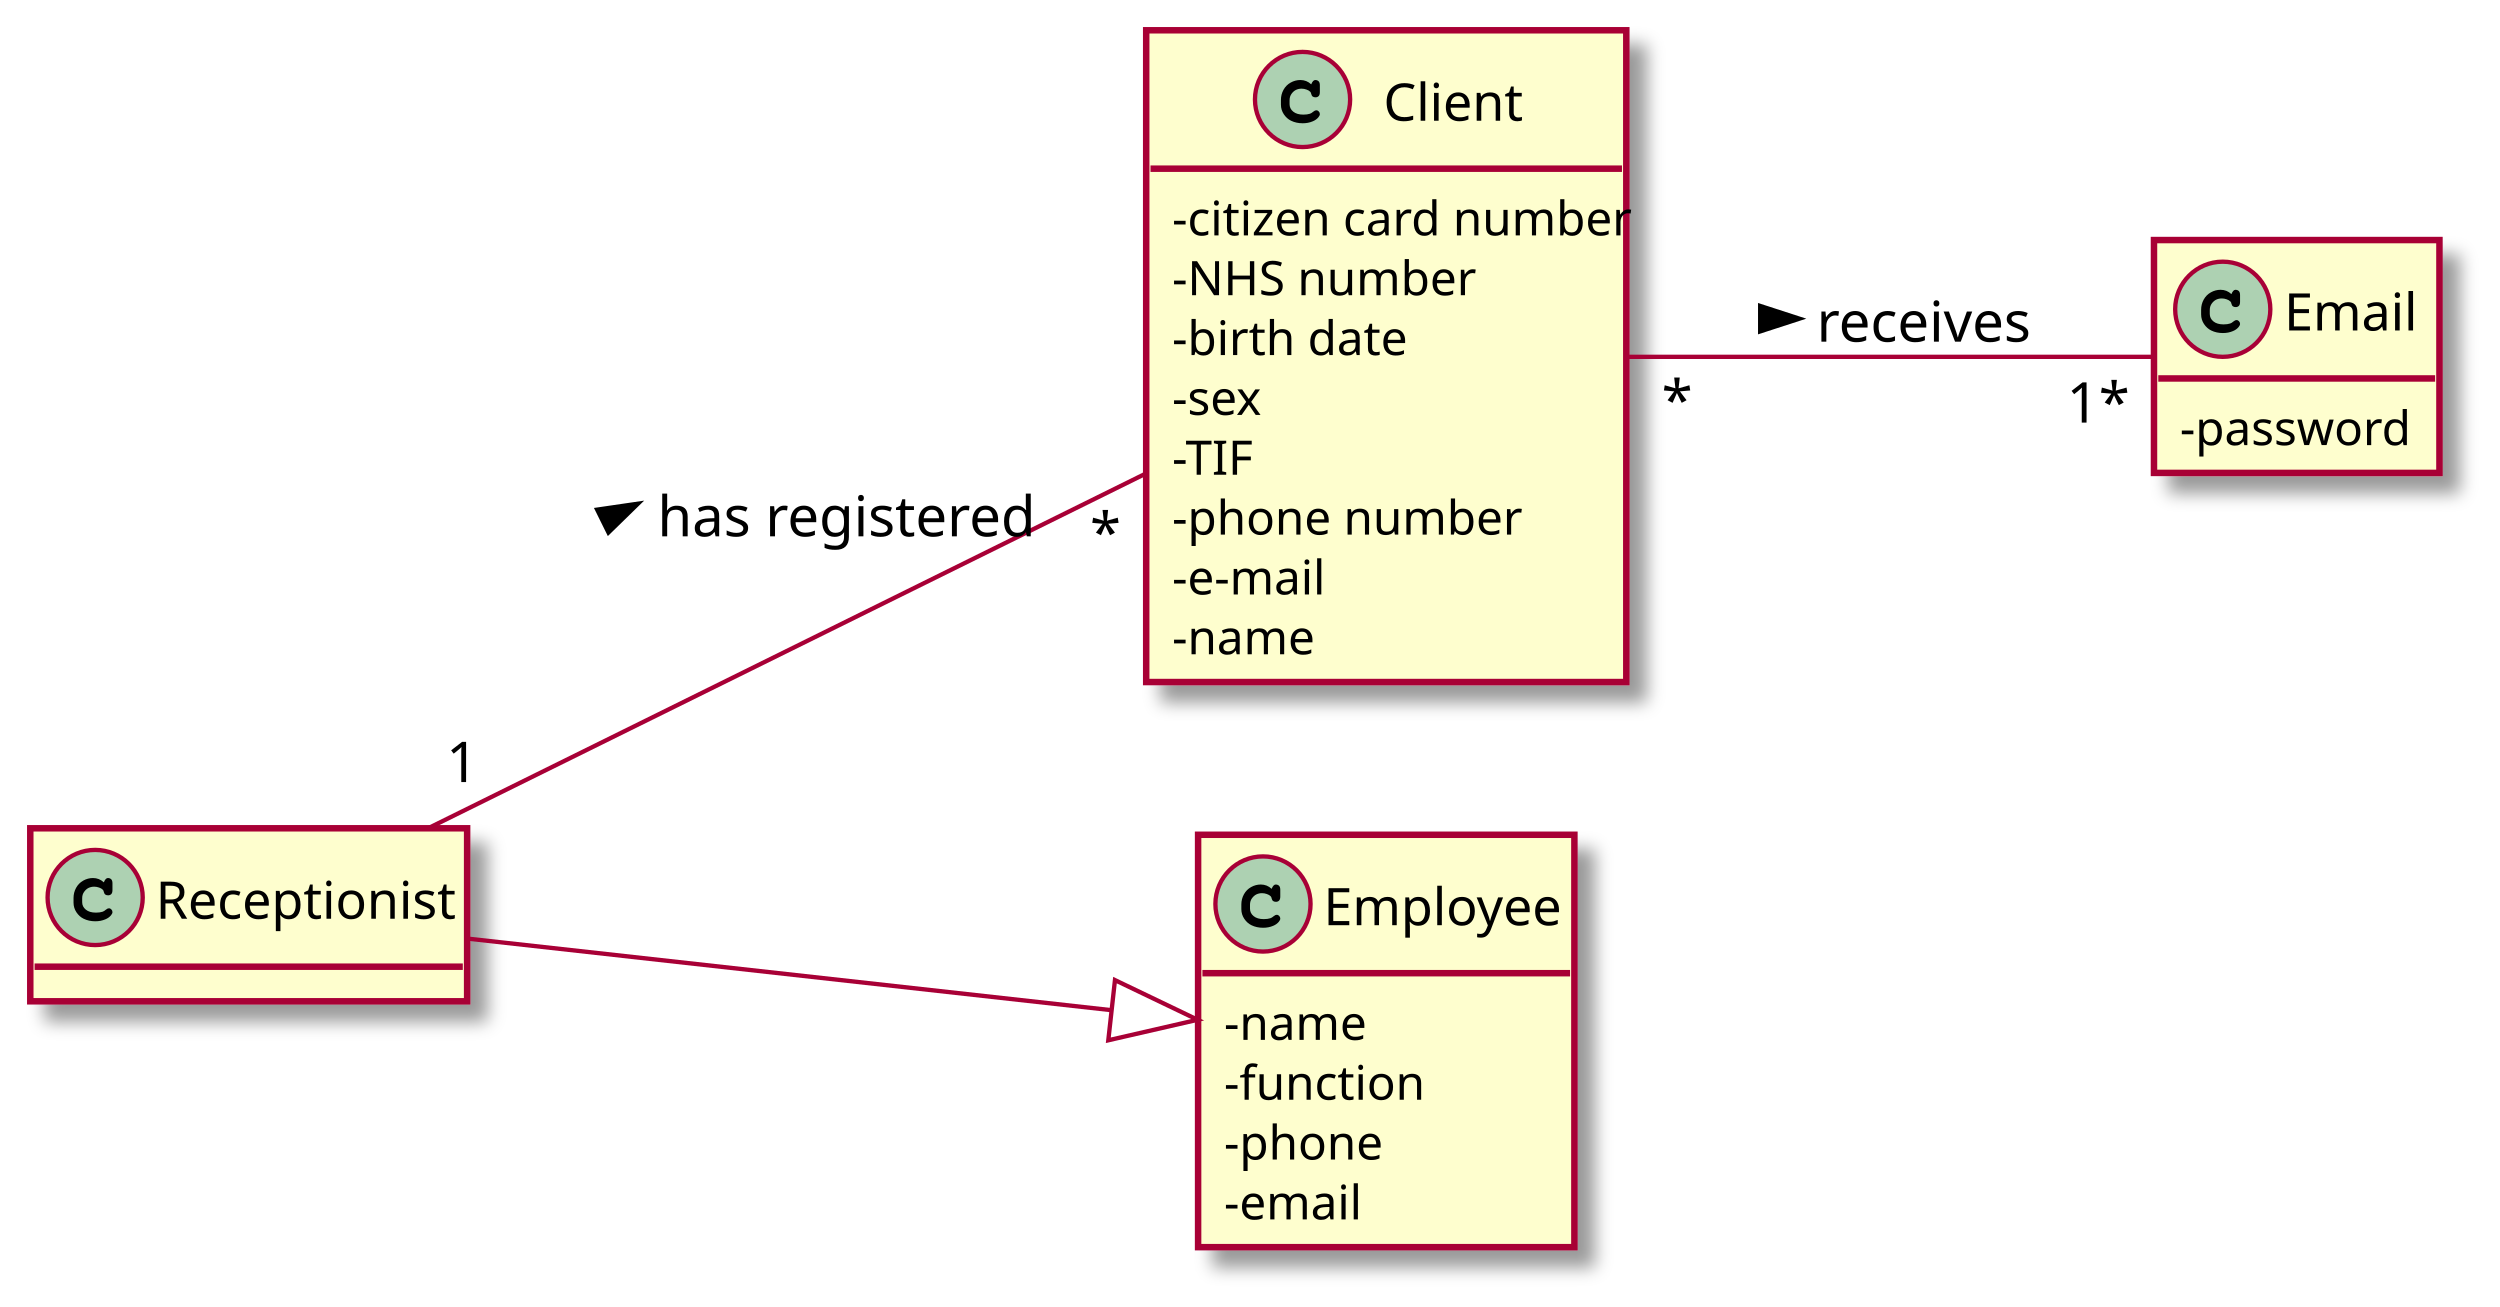
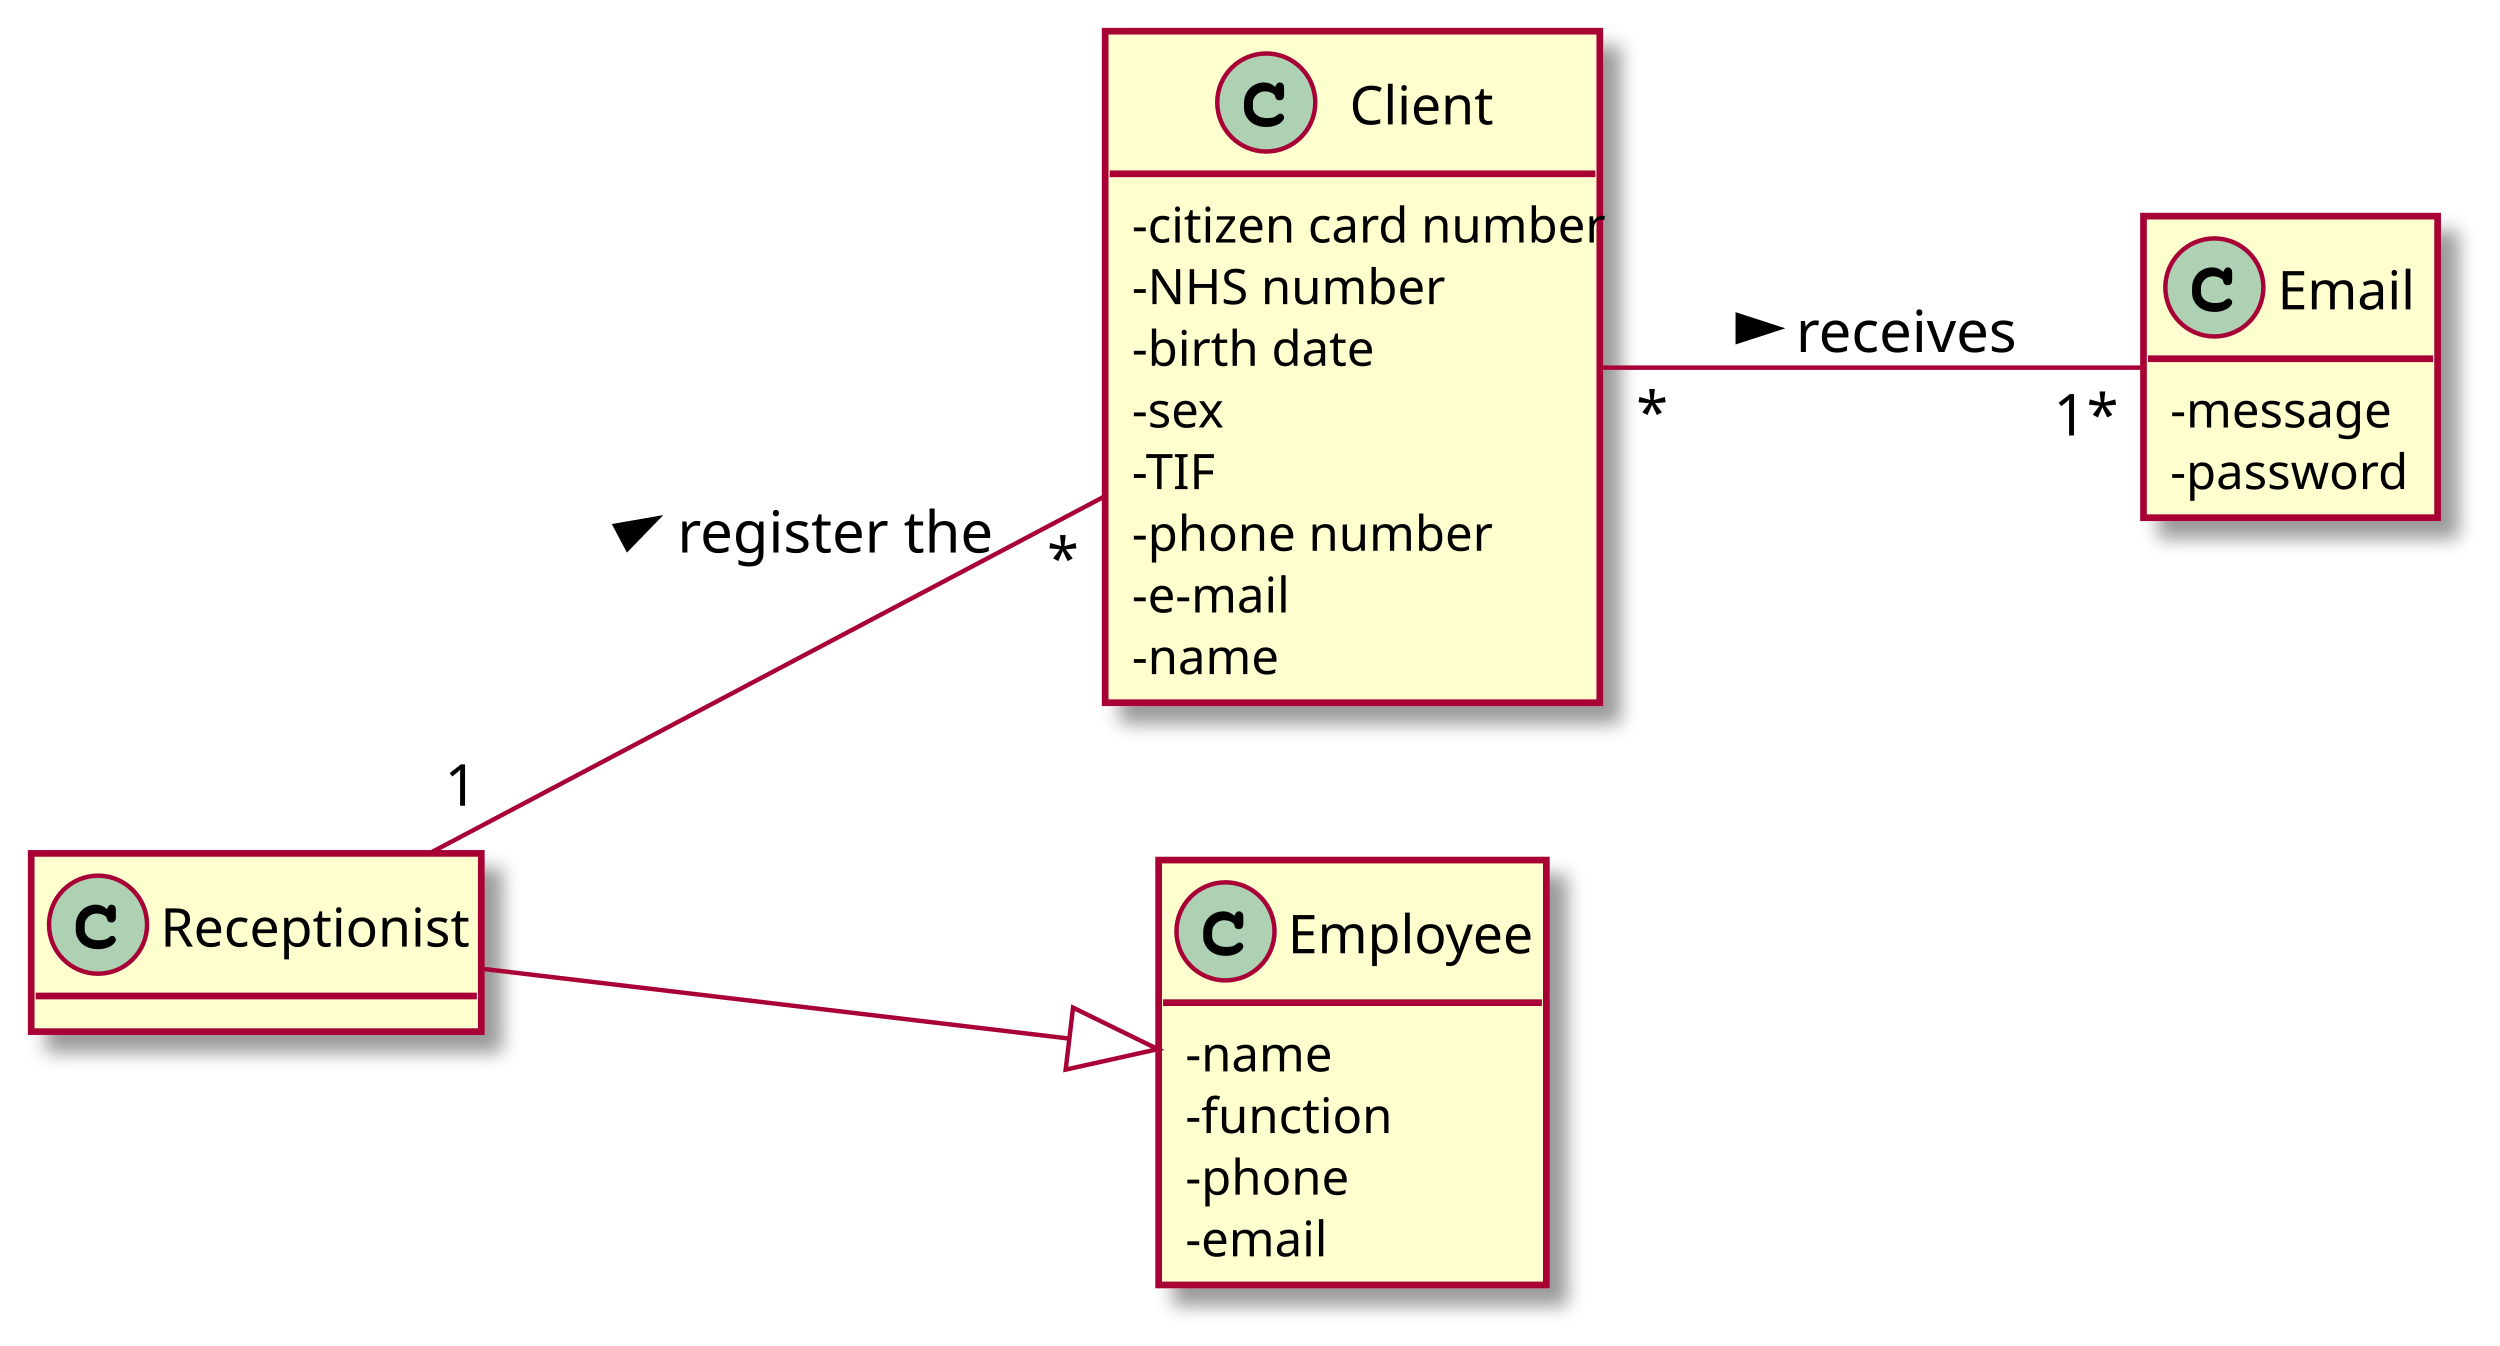
- <svg xmlns="http://www.w3.org/2000/svg" contentScriptType="application/ecmascript" contentStyleType="text/css" height="302px" preserveAspectRatio="none" style="width:578px;height:302px;" version="1.1" viewBox="0 0 578 302" width="578px" zoomAndPan="magnify">
+ <svg xmlns="http://www.w3.org/2000/svg" contentScriptType="application/ecmascript" contentStyleType="text/css" height="302px" preserveAspectRatio="none" style="width:561px;height:302px;" version="1.1" viewBox="0 0 561 302" width="561px" zoomAndPan="magnify">
  <defs>
-     <filter height="300%" id="f11xu087gq3oyf" width="300%" x="-1" y="-1">
+     <filter height="300%" id="f2mhqpfdt6u5w" width="300%" x="-1" y="-1">
      <feGaussianBlur result="blurOut" stdDeviation="2.0" />
      <feColorMatrix in="blurOut" result="blurOut2" type="matrix" values="0 0 0 0 0 0 0 0 0 0 0 0 0 0 0 0 0 0 .4 0" />
      <feOffset dx="4.0" dy="4.0" in="blurOut2" result="blurOut3" />
      <feBlend in="SourceGraphic" in2="blurOut3" mode="normal" />
    </filter>
  </defs>
  <g>
-     <rect codeLine="6" fill="#FEFECE" filter="url(#f11xu087gq3oyf)" height="40" id="Receptionist" style="stroke:#A80036;stroke-width:1.5;" width="101" x="7" y="191.5" />
+     <rect codeLine="6" fill="#FEFECE" filter="url(#f2mhqpfdt6u5w)" height="40" id="Receptionist" style="stroke:#A80036;stroke-width:1.5;" width="101" x="7" y="191.5" />
    <ellipse cx="22" cy="207.5" fill="#ADD1B2" rx="11" ry="11" style="stroke:#A80036;stroke-width:1.0;" />
    <path d="M24,204 Q24.203,203.5 24.438,203.25 Q24.672,203 24.938,203 Q25.406,203 25.703,203.281 Q26,203.562 26,204.219 L26,205.781 Q26,206.438 25.719,206.719 Q25.438,207 25,207 Q24.609,207 24.359,206.828 Q24.109,206.656 24,206.203 Q23.953,205.891 23.781,205.719 Q23.469,205.391 22.906,205.203 Q22.344,205 21.781,205 Q21.078,205 20.484,205.281 Q19.906,205.562 19.453,206.188 Q19,206.812 19,207.672 L19,208.594 Q19,209.625 19.844,210.312 Q20.688,211 22.188,211 Q23.078,211 23.703,210.797 Q24.062,210.688 24.469,210.328 Q24.734,210.125 24.875,210.062 Q25.016,210 25.188,210 Q25.516,210 25.75,210.266 Q26,210.516 26,210.875 Q26,211.219 25.656,211.625 Q25.156,212.219 24.359,212.547 Q23.312,213 22.031,213 Q20.531,213 19.328,212.406 Q18.359,211.938 17.672,210.922 Q17,209.906 17,208.703 L17,207.609 Q17,206.359 17.594,205.266 Q18.203,204.172 19.25,203.594 Q20.312,203 21.5,203 Q22.219,203 22.844,203.25 Q23.469,203.5 24,204 Z " fill="#000000" />
    <text fill="#000000" font-family="sans-serif" font-size="12" lengthAdjust="spacing" textLength="69" x="36" y="212.41">Receptionist</text>
    <line style="stroke:#A80036;stroke-width:1.5;" x1="8" x2="107" y1="223.5" y2="223.5" />
-     <rect codeLine="10" fill="#FEFECE" filter="url(#f11xu087gq3oyf)" height="150.688" id="Client" style="stroke:#A80036;stroke-width:1.5;" width="111" x="265" y="7" />
-     <ellipse cx="301.15" cy="23" fill="#ADD1B2" rx="11" ry="11" style="stroke:#A80036;stroke-width:1.0;" />
-     <path d="M303.15,19.5 Q303.353,19 303.587,18.75 Q303.822,18.5 304.087,18.5 Q304.556,18.5 304.853,18.781 Q305.15,19.062 305.15,19.719 L305.15,21.281 Q305.15,21.938 304.869,22.219 Q304.587,22.5 304.15,22.5 Q303.759,22.5 303.509,22.328 Q303.259,22.156 303.15,21.703 Q303.103,21.391 302.931,21.219 Q302.619,20.891 302.056,20.703 Q301.494,20.5 300.931,20.5 Q300.228,20.5 299.634,20.781 Q299.056,21.062 298.603,21.688 Q298.15,22.312 298.15,23.172 L298.15,24.094 Q298.15,25.125 298.994,25.812 Q299.837,26.5 301.337,26.5 Q302.228,26.5 302.853,26.297 Q303.212,26.188 303.619,25.828 Q303.884,25.625 304.025,25.562 Q304.166,25.5 304.337,25.5 Q304.666,25.5 304.9,25.766 Q305.15,26.016 305.15,26.375 Q305.15,26.719 304.806,27.125 Q304.306,27.719 303.509,28.047 Q302.462,28.5 301.181,28.5 Q299.681,28.5 298.478,27.906 Q297.509,27.438 296.822,26.422 Q296.15,25.406 296.15,24.203 L296.15,23.109 Q296.15,21.859 296.744,20.766 Q297.353,19.672 298.4,19.094 Q299.462,18.5 300.65,18.5 Q301.369,18.5 301.994,18.75 Q302.619,19 303.15,19.5 Z " fill="#000000" />
-     <text fill="#000000" font-family="sans-serif" font-size="12" lengthAdjust="spacing" textLength="32" x="319.85" y="27.91">Client</text>
-     <line style="stroke:#A80036;stroke-width:1.5;" x1="266" x2="375" y1="39" y2="39" />
-     <text fill="#000000" font-family="sans-serif" font-size="11" lengthAdjust="spacing" textLength="99" x="271" y="54.419">-citizen card number</text>
-     <text fill="#000000" font-family="sans-serif" font-size="11" lengthAdjust="spacing" textLength="64" x="271" y="68.255">-NHS number</text>
-     <text fill="#000000" font-family="sans-serif" font-size="11" lengthAdjust="spacing" textLength="49" x="271" y="82.091">-birth date</text>
-     <text fill="#000000" font-family="sans-serif" font-size="11" lengthAdjust="spacing" textLength="22" x="271" y="95.927">-sex</text>
-     <text fill="#000000" font-family="sans-serif" font-size="11" lengthAdjust="spacing" textLength="18" x="271" y="109.763">-TIF</text>
-     <text fill="#000000" font-family="sans-serif" font-size="11" lengthAdjust="spacing" textLength="73" x="271" y="123.599">-phone number</text>
-     <text fill="#000000" font-family="sans-serif" font-size="11" lengthAdjust="spacing" textLength="32" x="271" y="137.435">-e-mail</text>
-     <text fill="#000000" font-family="sans-serif" font-size="11" lengthAdjust="spacing" textLength="30" x="271" y="151.27">-name</text>
-     <rect codeLine="21" fill="#FEFECE" filter="url(#f11xu087gq3oyf)" height="53.836" id="Email" style="stroke:#A80036;stroke-width:1.5;" width="66" x="498" y="55.5" />
-     <ellipse cx="513.9" cy="71.5" fill="#ADD1B2" rx="11" ry="11" style="stroke:#A80036;stroke-width:1.0;" />
-     <path d="M515.9,68 Q516.103,67.5 516.337,67.25 Q516.572,67 516.837,67 Q517.306,67 517.603,67.281 Q517.9,67.562 517.9,68.219 L517.9,69.781 Q517.9,70.438 517.619,70.719 Q517.337,71 516.9,71 Q516.509,71 516.259,70.828 Q516.009,70.656 515.9,70.203 Q515.853,69.891 515.681,69.719 Q515.369,69.391 514.806,69.203 Q514.244,69 513.681,69 Q512.978,69 512.384,69.281 Q511.806,69.562 511.353,70.188 Q510.9,70.812 510.9,71.672 L510.9,72.594 Q510.9,73.625 511.744,74.312 Q512.587,75 514.087,75 Q514.978,75 515.603,74.797 Q515.962,74.688 516.369,74.328 Q516.634,74.125 516.775,74.062 Q516.916,74 517.087,74 Q517.416,74 517.65,74.266 Q517.9,74.516 517.9,74.875 Q517.9,75.219 517.556,75.625 Q517.056,76.219 516.259,76.547 Q515.212,77 513.931,77 Q512.431,77 511.228,76.406 Q510.259,75.938 509.572,74.922 Q508.9,73.906 508.9,72.703 L508.9,71.609 Q508.9,70.359 509.494,69.266 Q510.103,68.172 511.15,67.594 Q512.212,67 513.4,67 Q514.119,67 514.744,67.25 Q515.369,67.5 515.9,68 Z " fill="#000000" />
-     <text fill="#000000" font-family="sans-serif" font-size="12" lengthAdjust="spacing" textLength="32" x="528.1" y="76.41">Email</text>
-     <line style="stroke:#A80036;stroke-width:1.5;" x1="499" x2="563" y1="87.5" y2="87.5" />
-     <text fill="#000000" font-family="sans-serif" font-size="11" lengthAdjust="spacing" textLength="54" x="504" y="102.919">-password</text>
-     <rect codeLine="25" fill="#FEFECE" filter="url(#f11xu087gq3oyf)" height="95.344" id="Employee" style="stroke:#A80036;stroke-width:1.5;" width="87" x="277" y="193" />
-     <ellipse cx="292" cy="209" fill="#ADD1B2" rx="11" ry="11" style="stroke:#A80036;stroke-width:1.0;" />
-     <path d="M294,205.5 Q294.203,205 294.438,204.75 Q294.672,204.5 294.938,204.5 Q295.406,204.5 295.703,204.781 Q296,205.062 296,205.719 L296,207.281 Q296,207.938 295.719,208.219 Q295.438,208.5 295,208.5 Q294.609,208.5 294.359,208.328 Q294.109,208.156 294,207.703 Q293.953,207.391 293.781,207.219 Q293.469,206.891 292.906,206.703 Q292.344,206.5 291.781,206.5 Q291.078,206.5 290.484,206.781 Q289.906,207.062 289.453,207.688 Q289,208.312 289,209.172 L289,210.094 Q289,211.125 289.844,211.812 Q290.688,212.5 292.188,212.5 Q293.078,212.5 293.703,212.297 Q294.062,212.188 294.469,211.828 Q294.734,211.625 294.875,211.562 Q295.016,211.5 295.188,211.5 Q295.516,211.5 295.75,211.766 Q296,212.016 296,212.375 Q296,212.719 295.656,213.125 Q295.156,213.719 294.359,214.047 Q293.312,214.5 292.031,214.5 Q290.531,214.5 289.328,213.906 Q288.359,213.438 287.672,212.422 Q287,211.406 287,210.203 L287,209.109 Q287,207.859 287.594,206.766 Q288.203,205.672 289.25,205.094 Q290.312,204.5 291.5,204.5 Q292.219,204.5 292.844,204.75 Q293.469,205 294,205.5 Z " fill="#000000" />
-     <text fill="#000000" font-family="sans-serif" font-size="12" lengthAdjust="spacing" textLength="55" x="306" y="213.91">Employee</text>
-     <line style="stroke:#A80036;stroke-width:1.5;" x1="278" x2="363" y1="225" y2="225" />
-     <text fill="#000000" font-family="sans-serif" font-size="11" lengthAdjust="spacing" textLength="30" x="283" y="240.419">-name</text>
-     <text fill="#000000" font-family="sans-serif" font-size="11" lengthAdjust="spacing" textLength="43" x="283" y="254.255">-function</text>
-     <text fill="#000000" font-family="sans-serif" font-size="11" lengthAdjust="spacing" textLength="34" x="283" y="268.091">-phone</text>
-     <text fill="#000000" font-family="sans-serif" font-size="11" lengthAdjust="spacing" textLength="28" x="283" y="281.927">-email</text>
-     <path codeLine="33" d="M98.99,191.49 C143.53,169.48 215.32,133.99 264.82,109.53 " fill="none" id="Receptionist-Client" style="stroke:#A80036;stroke-width:1.0;" />
-     <polygon fill="#000000" points="147.482,116.46,138.071,117.833,140.676,123.103,147.482,116.46" style="stroke:#000000;stroke-width:1.0;" />
-     <text fill="#000000" font-family="sans-serif" font-size="13" lengthAdjust="spacing" textLength="82" x="152" y="123.995">has registered</text>
-     <text fill="#000000" font-family="sans-serif" font-size="13" lengthAdjust="spacing" textLength="7" x="103.15" y="180.809">1</text>
-     <text fill="#000000" font-family="sans-serif" font-size="13" lengthAdjust="spacing" textLength="5" x="252.002" y="127.777">*</text>
-     <path codeLine="34" d="M376.01,82.5 C414.74,82.5 465.44,82.5 497.87,82.5 " fill="none" id="Client-Email" style="stroke:#A80036;stroke-width:1.0;" />
-     <polygon fill="#000000" points="416,73.676,406.955,70.737,406.955,76.615,416,73.676" style="stroke:#000000;stroke-width:1.0;" />
-     <text fill="#000000" font-family="sans-serif" font-size="13" lengthAdjust="spacing" textLength="47" x="420" y="78.995">receives</text>
-     <text fill="#000000" font-family="sans-serif" font-size="13" lengthAdjust="spacing" textLength="5" x="384.168" y="97.167">*</text>
-     <text fill="#000000" font-family="sans-serif" font-size="13" lengthAdjust="spacing" textLength="12" x="477.799" y="97.698">1*</text>
-     <path codeLine="35" d="M108.21,217.02 C150.44,221.72 211.28,228.48 256.84,233.54 " fill="none" id="Receptionist-to-Employee" style="stroke:#A80036;stroke-width:1.0;" />
-     <polygon fill="none" points="257.78,226.6,276.89,235.77,256.24,240.51,257.78,226.6" style="stroke:#A80036;stroke-width:1.0;" />
+     <rect codeLine="10" fill="#FEFECE" filter="url(#f2mhqpfdt6u5w)" height="150.688" id="Client" style="stroke:#A80036;stroke-width:1.5;" width="111" x="248" y="7" />
+     <ellipse cx="284.15" cy="23" fill="#ADD1B2" rx="11" ry="11" style="stroke:#A80036;stroke-width:1.0;" />
+     <path d="M286.15,19.5 Q286.353,19 286.587,18.75 Q286.822,18.5 287.087,18.5 Q287.556,18.5 287.853,18.781 Q288.15,19.062 288.15,19.719 L288.15,21.281 Q288.15,21.938 287.869,22.219 Q287.587,22.5 287.15,22.5 Q286.759,22.5 286.509,22.328 Q286.259,22.156 286.15,21.703 Q286.103,21.391 285.931,21.219 Q285.619,20.891 285.056,20.703 Q284.494,20.5 283.931,20.5 Q283.228,20.5 282.634,20.781 Q282.056,21.062 281.603,21.688 Q281.15,22.312 281.15,23.172 L281.15,24.094 Q281.15,25.125 281.994,25.812 Q282.837,26.5 284.337,26.5 Q285.228,26.5 285.853,26.297 Q286.212,26.188 286.619,25.828 Q286.884,25.625 287.025,25.562 Q287.166,25.5 287.337,25.5 Q287.666,25.5 287.9,25.766 Q288.15,26.016 288.15,26.375 Q288.15,26.719 287.806,27.125 Q287.306,27.719 286.509,28.047 Q285.462,28.5 284.181,28.5 Q282.681,28.5 281.478,27.906 Q280.509,27.438 279.822,26.422 Q279.15,25.406 279.15,24.203 L279.15,23.109 Q279.15,21.859 279.744,20.766 Q280.353,19.672 281.4,19.094 Q282.462,18.5 283.65,18.5 Q284.369,18.5 284.994,18.75 Q285.619,19 286.15,19.5 Z " fill="#000000" />
+     <text fill="#000000" font-family="sans-serif" font-size="12" lengthAdjust="spacing" textLength="32" x="302.85" y="27.91">Client</text>
+     <line style="stroke:#A80036;stroke-width:1.5;" x1="249" x2="358" y1="39" y2="39" />
+     <text fill="#000000" font-family="sans-serif" font-size="11" lengthAdjust="spacing" textLength="99" x="254" y="54.419">-citizen card number</text>
+     <text fill="#000000" font-family="sans-serif" font-size="11" lengthAdjust="spacing" textLength="64" x="254" y="68.255">-NHS number</text>
+     <text fill="#000000" font-family="sans-serif" font-size="11" lengthAdjust="spacing" textLength="49" x="254" y="82.091">-birth date</text>
+     <text fill="#000000" font-family="sans-serif" font-size="11" lengthAdjust="spacing" textLength="22" x="254" y="95.927">-sex</text>
+     <text fill="#000000" font-family="sans-serif" font-size="11" lengthAdjust="spacing" textLength="18" x="254" y="109.763">-TIF</text>
+     <text fill="#000000" font-family="sans-serif" font-size="11" lengthAdjust="spacing" textLength="73" x="254" y="123.599">-phone number</text>
+     <text fill="#000000" font-family="sans-serif" font-size="11" lengthAdjust="spacing" textLength="32" x="254" y="137.435">-e-mail</text>
+     <text fill="#000000" font-family="sans-serif" font-size="11" lengthAdjust="spacing" textLength="30" x="254" y="151.27">-name</text>
+     <rect codeLine="21" fill="#FEFECE" filter="url(#f2mhqpfdt6u5w)" height="67.672" id="Email" style="stroke:#A80036;stroke-width:1.5;" width="66" x="481" y="48.5" />
+     <ellipse cx="496.9" cy="64.5" fill="#ADD1B2" rx="11" ry="11" style="stroke:#A80036;stroke-width:1.0;" />
+     <path d="M498.9,61 Q499.103,60.5 499.337,60.25 Q499.572,60 499.837,60 Q500.306,60 500.603,60.281 Q500.9,60.562 500.9,61.219 L500.9,62.781 Q500.9,63.438 500.619,63.719 Q500.337,64 499.9,64 Q499.509,64 499.259,63.828 Q499.009,63.656 498.9,63.203 Q498.853,62.891 498.681,62.719 Q498.369,62.391 497.806,62.203 Q497.244,62 496.681,62 Q495.978,62 495.384,62.281 Q494.806,62.562 494.353,63.188 Q493.9,63.812 493.9,64.672 L493.9,65.594 Q493.9,66.625 494.744,67.312 Q495.587,68 497.087,68 Q497.978,68 498.603,67.797 Q498.962,67.688 499.369,67.328 Q499.634,67.125 499.775,67.062 Q499.916,67 500.087,67 Q500.416,67 500.65,67.266 Q500.9,67.516 500.9,67.875 Q500.9,68.219 500.556,68.625 Q500.056,69.219 499.259,69.547 Q498.212,70 496.931,70 Q495.431,70 494.228,69.406 Q493.259,68.938 492.572,67.922 Q491.9,66.906 491.9,65.703 L491.9,64.609 Q491.9,63.359 492.494,62.266 Q493.103,61.172 494.15,60.594 Q495.212,60 496.4,60 Q497.119,60 497.744,60.25 Q498.369,60.5 498.9,61 Z " fill="#000000" />
+     <text fill="#000000" font-family="sans-serif" font-size="12" lengthAdjust="spacing" textLength="32" x="511.1" y="69.41">Email</text>
+     <line style="stroke:#A80036;stroke-width:1.5;" x1="482" x2="546" y1="80.5" y2="80.5" />
+     <text fill="#000000" font-family="sans-serif" font-size="11" lengthAdjust="spacing" textLength="48" x="487" y="95.919">-message</text>
+     <text fill="#000000" font-family="sans-serif" font-size="11" lengthAdjust="spacing" textLength="54" x="487" y="109.755">-password</text>
+     <rect codeLine="26" fill="#FEFECE" filter="url(#f2mhqpfdt6u5w)" height="95.344" id="Employee" style="stroke:#A80036;stroke-width:1.5;" width="87" x="260" y="193" />
+     <ellipse cx="275" cy="209" fill="#ADD1B2" rx="11" ry="11" style="stroke:#A80036;stroke-width:1.0;" />
+     <path d="M277,205.5 Q277.203,205 277.438,204.75 Q277.672,204.5 277.938,204.5 Q278.406,204.5 278.703,204.781 Q279,205.062 279,205.719 L279,207.281 Q279,207.938 278.719,208.219 Q278.438,208.5 278,208.5 Q277.609,208.5 277.359,208.328 Q277.109,208.156 277,207.703 Q276.953,207.391 276.781,207.219 Q276.469,206.891 275.906,206.703 Q275.344,206.5 274.781,206.5 Q274.078,206.5 273.484,206.781 Q272.906,207.062 272.453,207.688 Q272,208.312 272,209.172 L272,210.094 Q272,211.125 272.844,211.812 Q273.688,212.5 275.188,212.5 Q276.078,212.5 276.703,212.297 Q277.062,212.188 277.469,211.828 Q277.734,211.625 277.875,211.562 Q278.016,211.5 278.188,211.5 Q278.516,211.5 278.75,211.766 Q279,212.016 279,212.375 Q279,212.719 278.656,213.125 Q278.156,213.719 277.359,214.047 Q276.312,214.5 275.031,214.5 Q273.531,214.5 272.328,213.906 Q271.359,213.438 270.672,212.422 Q270,211.406 270,210.203 L270,209.109 Q270,207.859 270.594,206.766 Q271.203,205.672 272.25,205.094 Q273.312,204.5 274.5,204.5 Q275.219,204.5 275.844,204.75 Q276.469,205 277,205.5 Z " fill="#000000" />
+     <text fill="#000000" font-family="sans-serif" font-size="12" lengthAdjust="spacing" textLength="55" x="289" y="213.91">Employee</text>
+     <line style="stroke:#A80036;stroke-width:1.5;" x1="261" x2="346" y1="225" y2="225" />
+     <text fill="#000000" font-family="sans-serif" font-size="11" lengthAdjust="spacing" textLength="30" x="266" y="240.419">-name</text>
+     <text fill="#000000" font-family="sans-serif" font-size="11" lengthAdjust="spacing" textLength="43" x="266" y="254.255">-function</text>
+     <text fill="#000000" font-family="sans-serif" font-size="11" lengthAdjust="spacing" textLength="34" x="266" y="268.091">-phone</text>
+     <text fill="#000000" font-family="sans-serif" font-size="11" lengthAdjust="spacing" textLength="28" x="266" y="281.927">-email</text>
+     <path codeLine="34" d="M96.36,191.49 C136.92,170.04 201.67,135.81 247.77,111.44 " fill="none" id="Receptionist-Client" style="stroke:#A80036;stroke-width:1.0;" />
+     <polygon fill="#000000" points="147.42,116.339,138.05,117.968,140.798,123.165,147.42,116.339" style="stroke:#000000;stroke-width:1.0;" />
+     <text fill="#000000" font-family="sans-serif" font-size="13" lengthAdjust="spacing" textLength="65" x="152" y="123.995">register the</text>
+     <text fill="#000000" font-family="sans-serif" font-size="13" lengthAdjust="spacing" textLength="7" x="99.747" y="180.809">1</text>
+     <text fill="#000000" font-family="sans-serif" font-size="13" lengthAdjust="spacing" textLength="5" x="234.945" y="129.944">*</text>
+     <path codeLine="35" d="M359.01,82.5 C397.74,82.5 448.44,82.5 480.87,82.5 " fill="none" id="Client-Email" style="stroke:#A80036;stroke-width:1.0;" />
+     <polygon fill="#000000" points="399,73.676,389.955,70.737,389.955,76.615,399,73.676" style="stroke:#000000;stroke-width:1.0;" />
+     <text fill="#000000" font-family="sans-serif" font-size="13" lengthAdjust="spacing" textLength="47" x="403" y="78.995">receives</text>
+     <text fill="#000000" font-family="sans-serif" font-size="13" lengthAdjust="spacing" textLength="5" x="367.168" y="97.167">*</text>
+     <text fill="#000000" font-family="sans-serif" font-size="13" lengthAdjust="spacing" textLength="12" x="460.799" y="97.715">1*</text>
+     <path codeLine="36" d="M108.17,217.4 C146.23,221.93 198.98,228.2 239.92,233.06 " fill="none" id="Receptionist-to-Employee" style="stroke:#A80036;stroke-width:1.0;" />
+     <polygon fill="none" points="240.79,226.12,259.82,235.43,239.14,240.02,240.79,226.12" style="stroke:#A80036;stroke-width:1.0;" />
  </g>
</svg>
